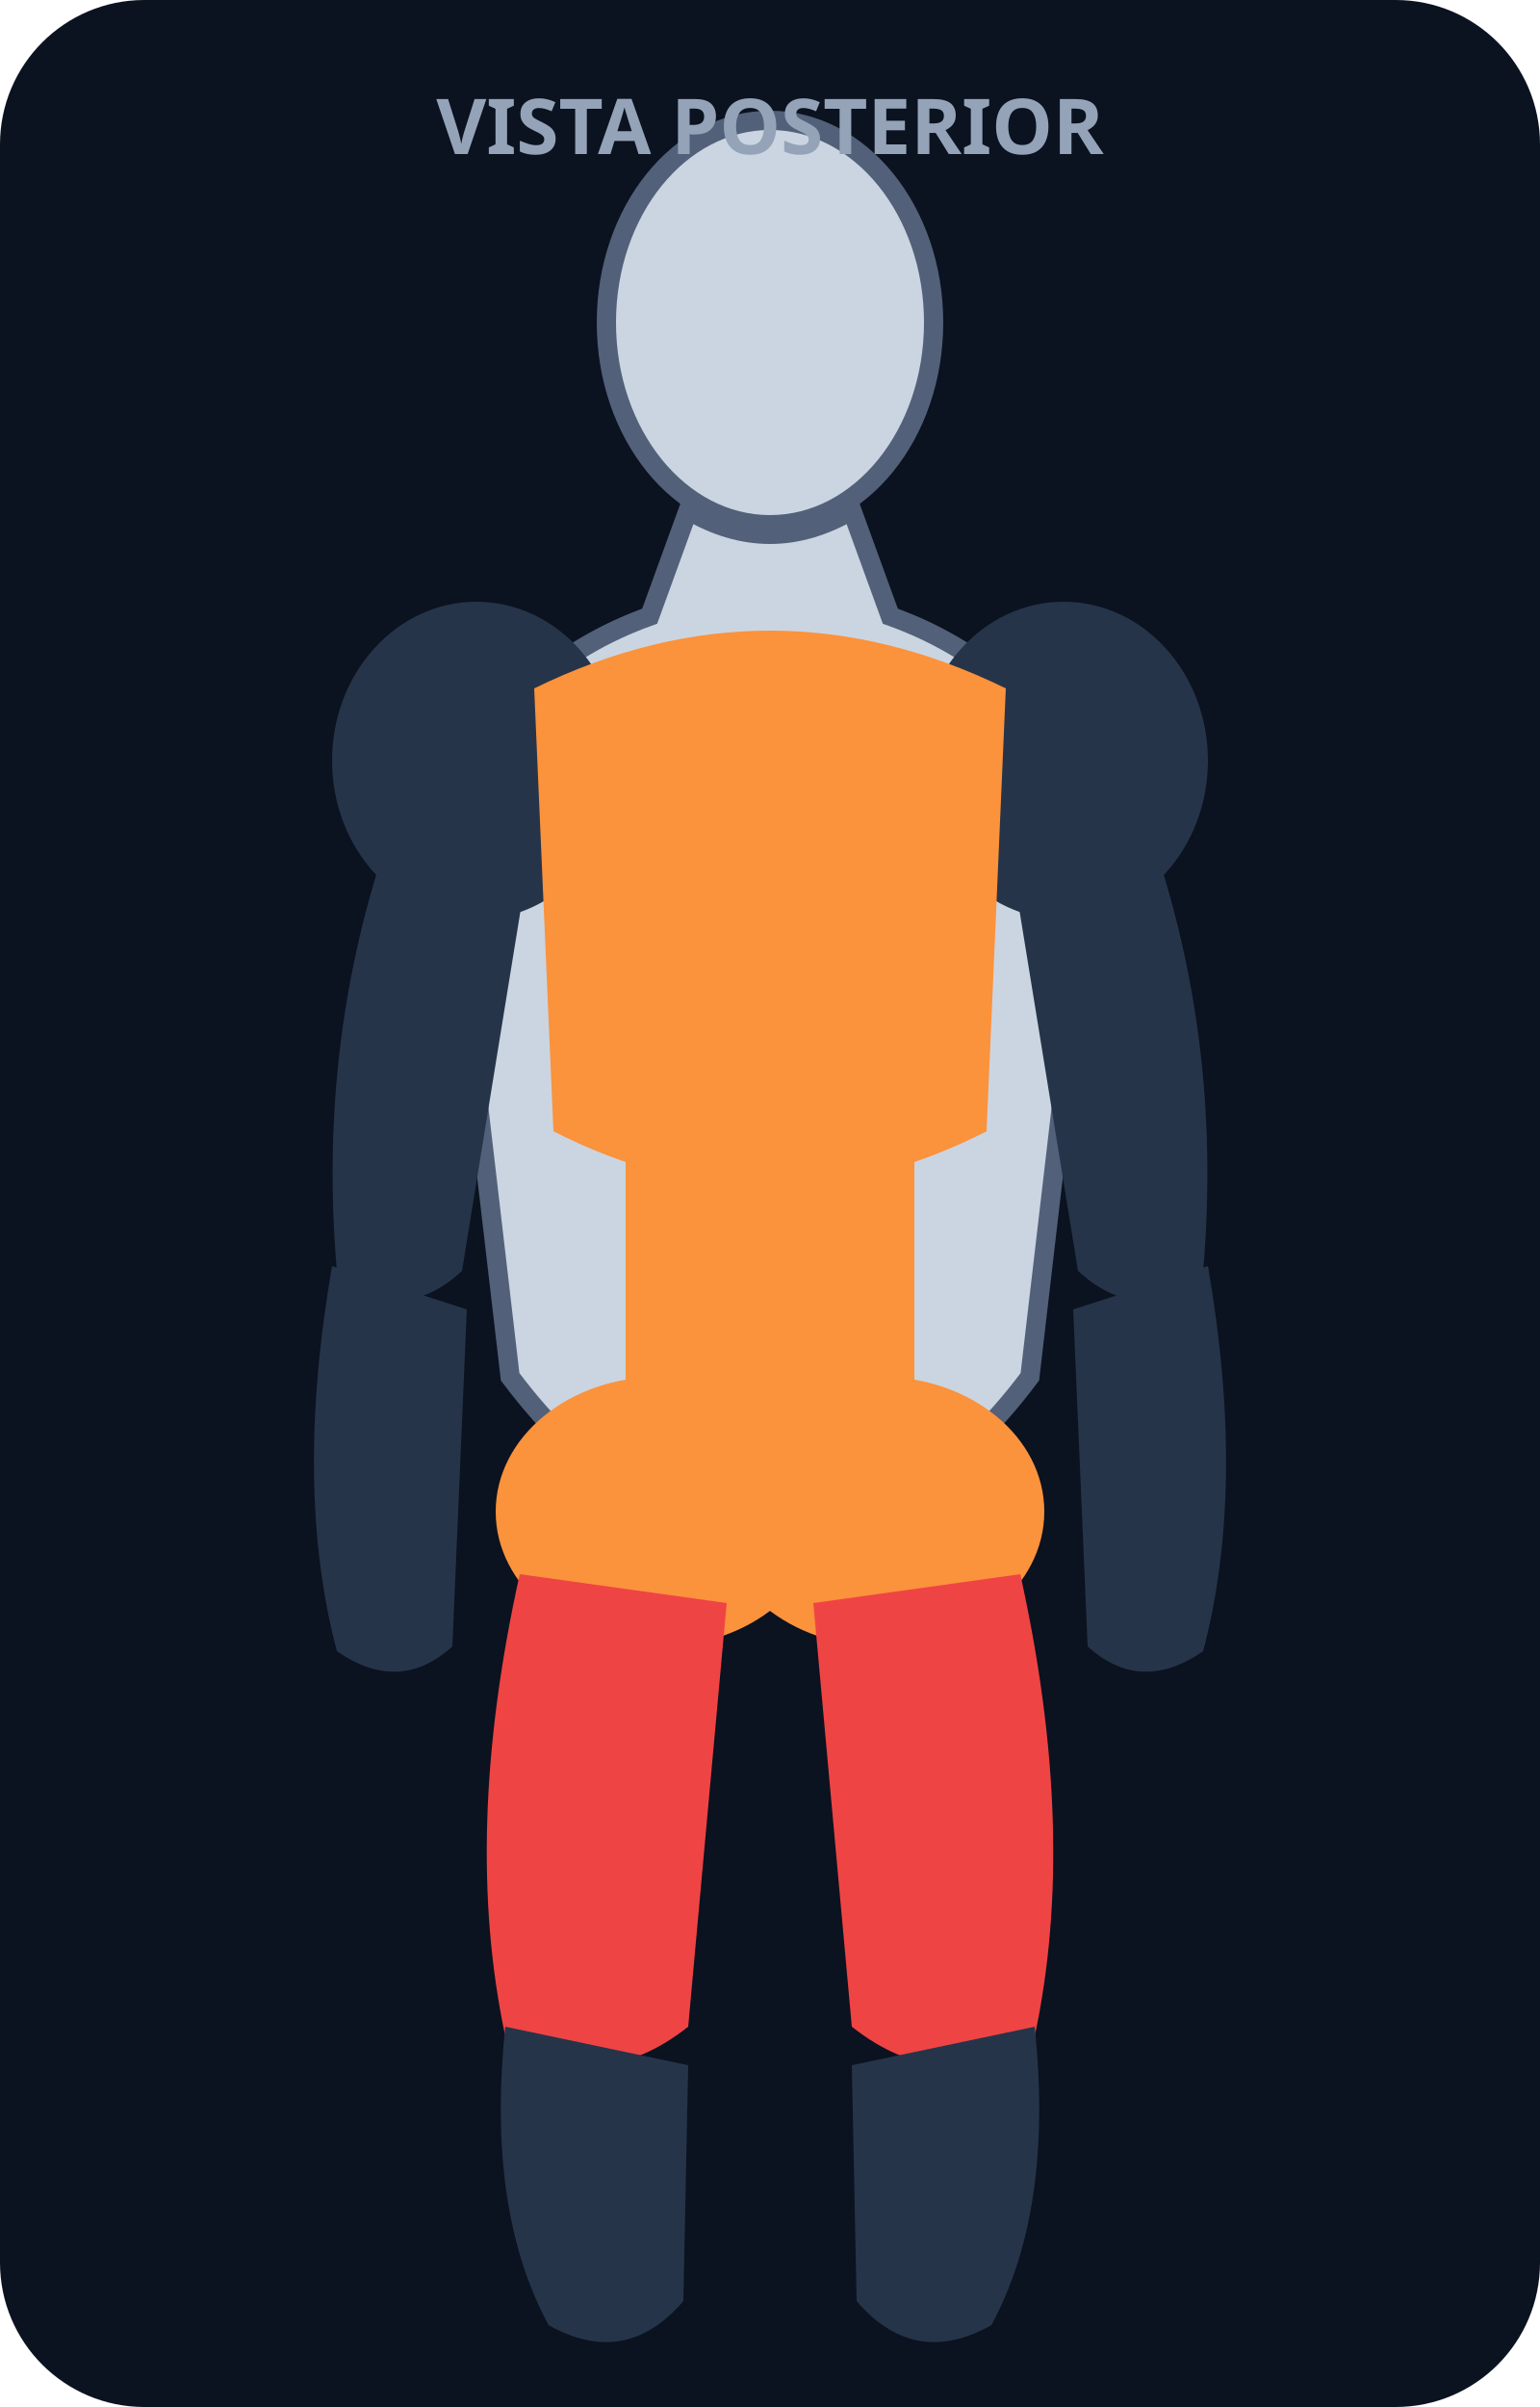
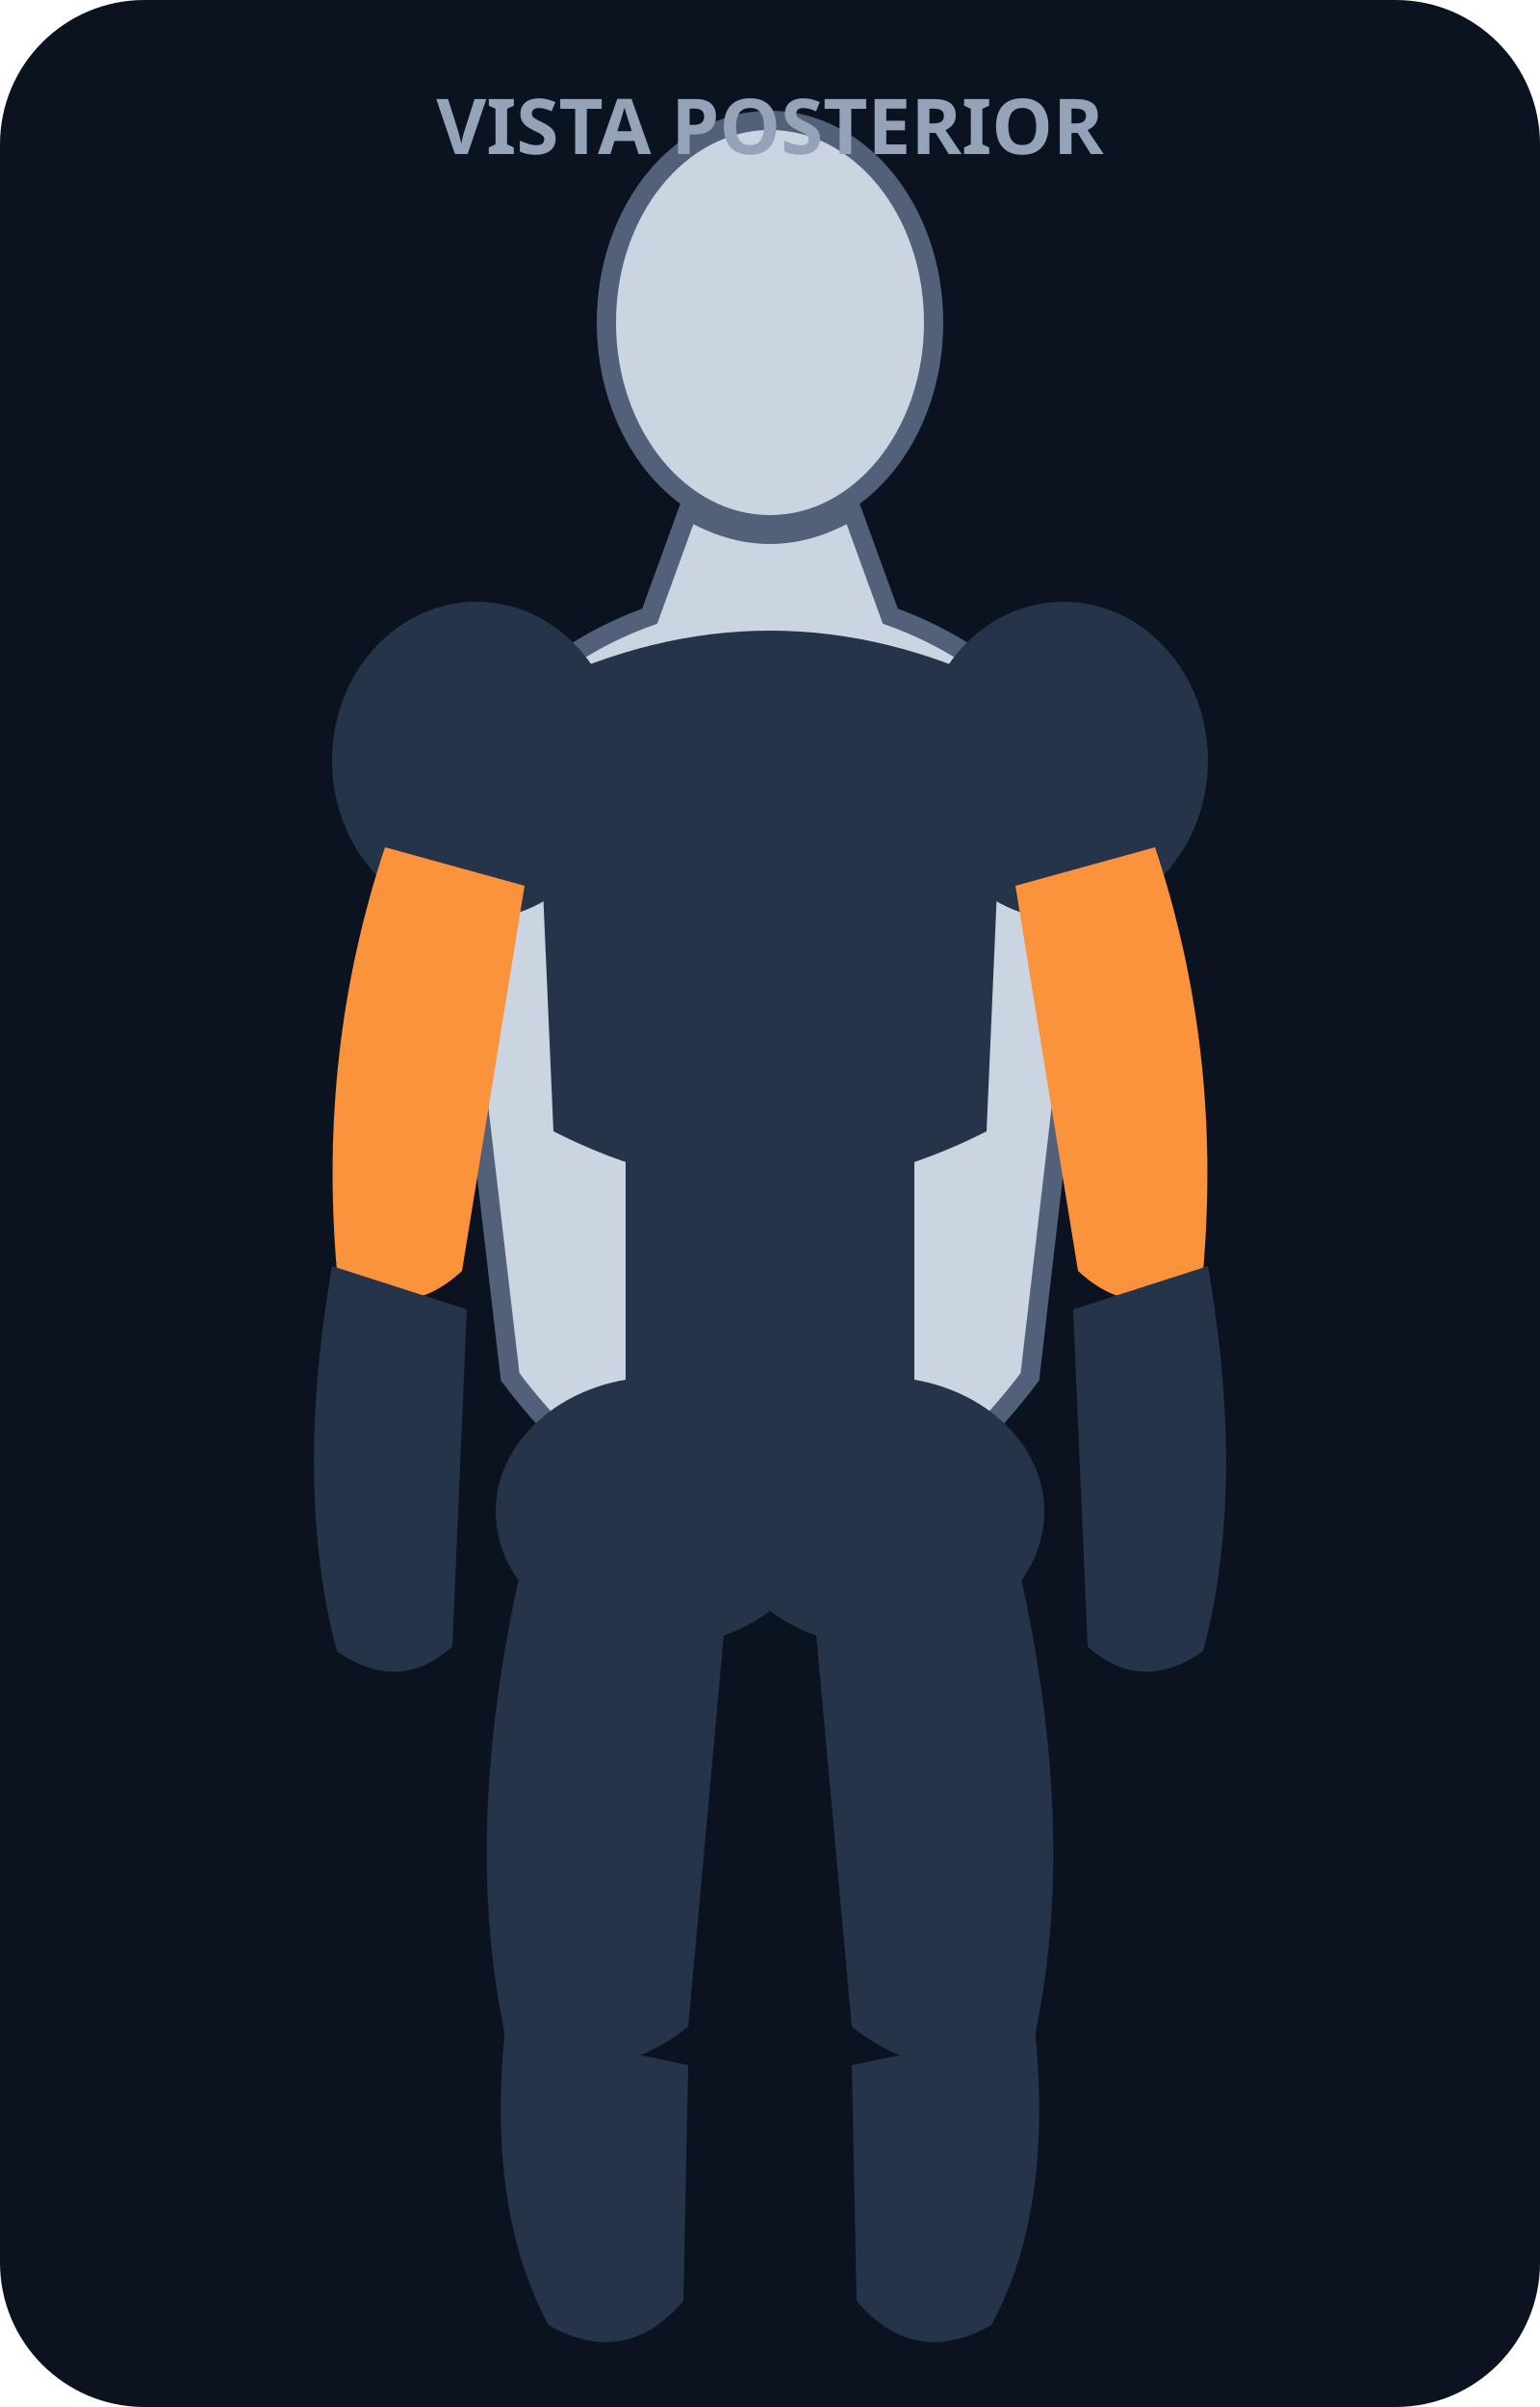
<svg xmlns="http://www.w3.org/2000/svg" viewBox="0 0 320 500">
  <rect width="320" height="500" rx="30" fill="#0b1220" />
  <ellipse cx="160" cy="67" rx="34" ry="42" fill="#cbd5e1" stroke="#526079" stroke-width="4" />
  <path d="M143 106 Q160 116 177 106 L185 128 Q213 138 228 166 L214 286 Q190 318 160 318 Q130 318 106 286 L92 166 Q107 138 135 128Z" fill="#cbd5e1" stroke="#526079" stroke-width="4" />
  <ellipse cx="99" cy="158" rx="30" ry="33" fill="#263449" />
  <ellipse cx="221" cy="158" rx="30" ry="33" fill="#263449" />
-   <path d="M80 176 Q66 218 70 264 Q83 276 96 264 L109 184Z" fill="#263449" />
-   <path d="M240 176 Q254 218 250 264 Q237 276 224 264 L211 184Z" fill="#263449" />
+   <path d="M80 176 Q66 218 70 264 Q83 276 96 264 L109 184Z" fill="#fb923c" />
+   <path d="M240 176 Q254 218 250 264 Q237 276 224 264 L211 184Z" fill="#fb923c" />
  <path d="M69 263 Q61 309 70 343 Q83 352 94 342 L97 272Z" fill="#263449" />
  <path d="M251 263 Q259 309 250 343 Q237 352 226 342 L223 272Z" fill="#263449" />
-   <path d="M111 143 Q160 119 209 143 L205 235 Q160 258 115 235Z" fill="#fb923c" />
-   <path d="M130 235 Q160 252 190 235 L190 291 Q160 305 130 291Z" fill="#fb923c" />
-   <ellipse cx="137" cy="314" rx="34" ry="28" fill="#fb923c" />
-   <ellipse cx="183" cy="314" rx="34" ry="28" fill="#fb923c" />
-   <path d="M108 327 Q96 381 105 423 Q124 436 143 421 L151 333Z" fill="#ef4444" />
-   <path d="M212 327 Q224 381 215 423 Q196 436 177 421 L169 333Z" fill="#ef4444" />
+   <path d="M111 143 Q160 119 209 143 L205 235 Q160 258 115 235Z" fill="#263449" />
+   <path d="M130 235 Q160 252 190 235 L190 291 Q160 305 130 291Z" fill="#263449" />
+   <ellipse cx="137" cy="314" rx="34" ry="28" fill="#263449" />
+   <ellipse cx="183" cy="314" rx="34" ry="28" fill="#263449" />
+   <path d="M108 327 Q96 381 105 423 Q124 436 143 421 L151 333Z" fill="#263449" />
+   <path d="M212 327 Q224 381 215 423 Q196 436 177 421 L169 333Z" fill="#263449" />
  <path d="M105 421 Q101 459 114 483 Q130 492 142 478 L143 429Z" fill="#263449" />
  <path d="M215 421 Q219 459 206 483 Q190 492 178 478 L177 429Z" fill="#263449" />
  <text x="160" y="32" text-anchor="middle" fill="#94a3b8" font-family="system-ui" font-size="16" font-weight="700">VISTA POSTERIOR</text>
</svg>
